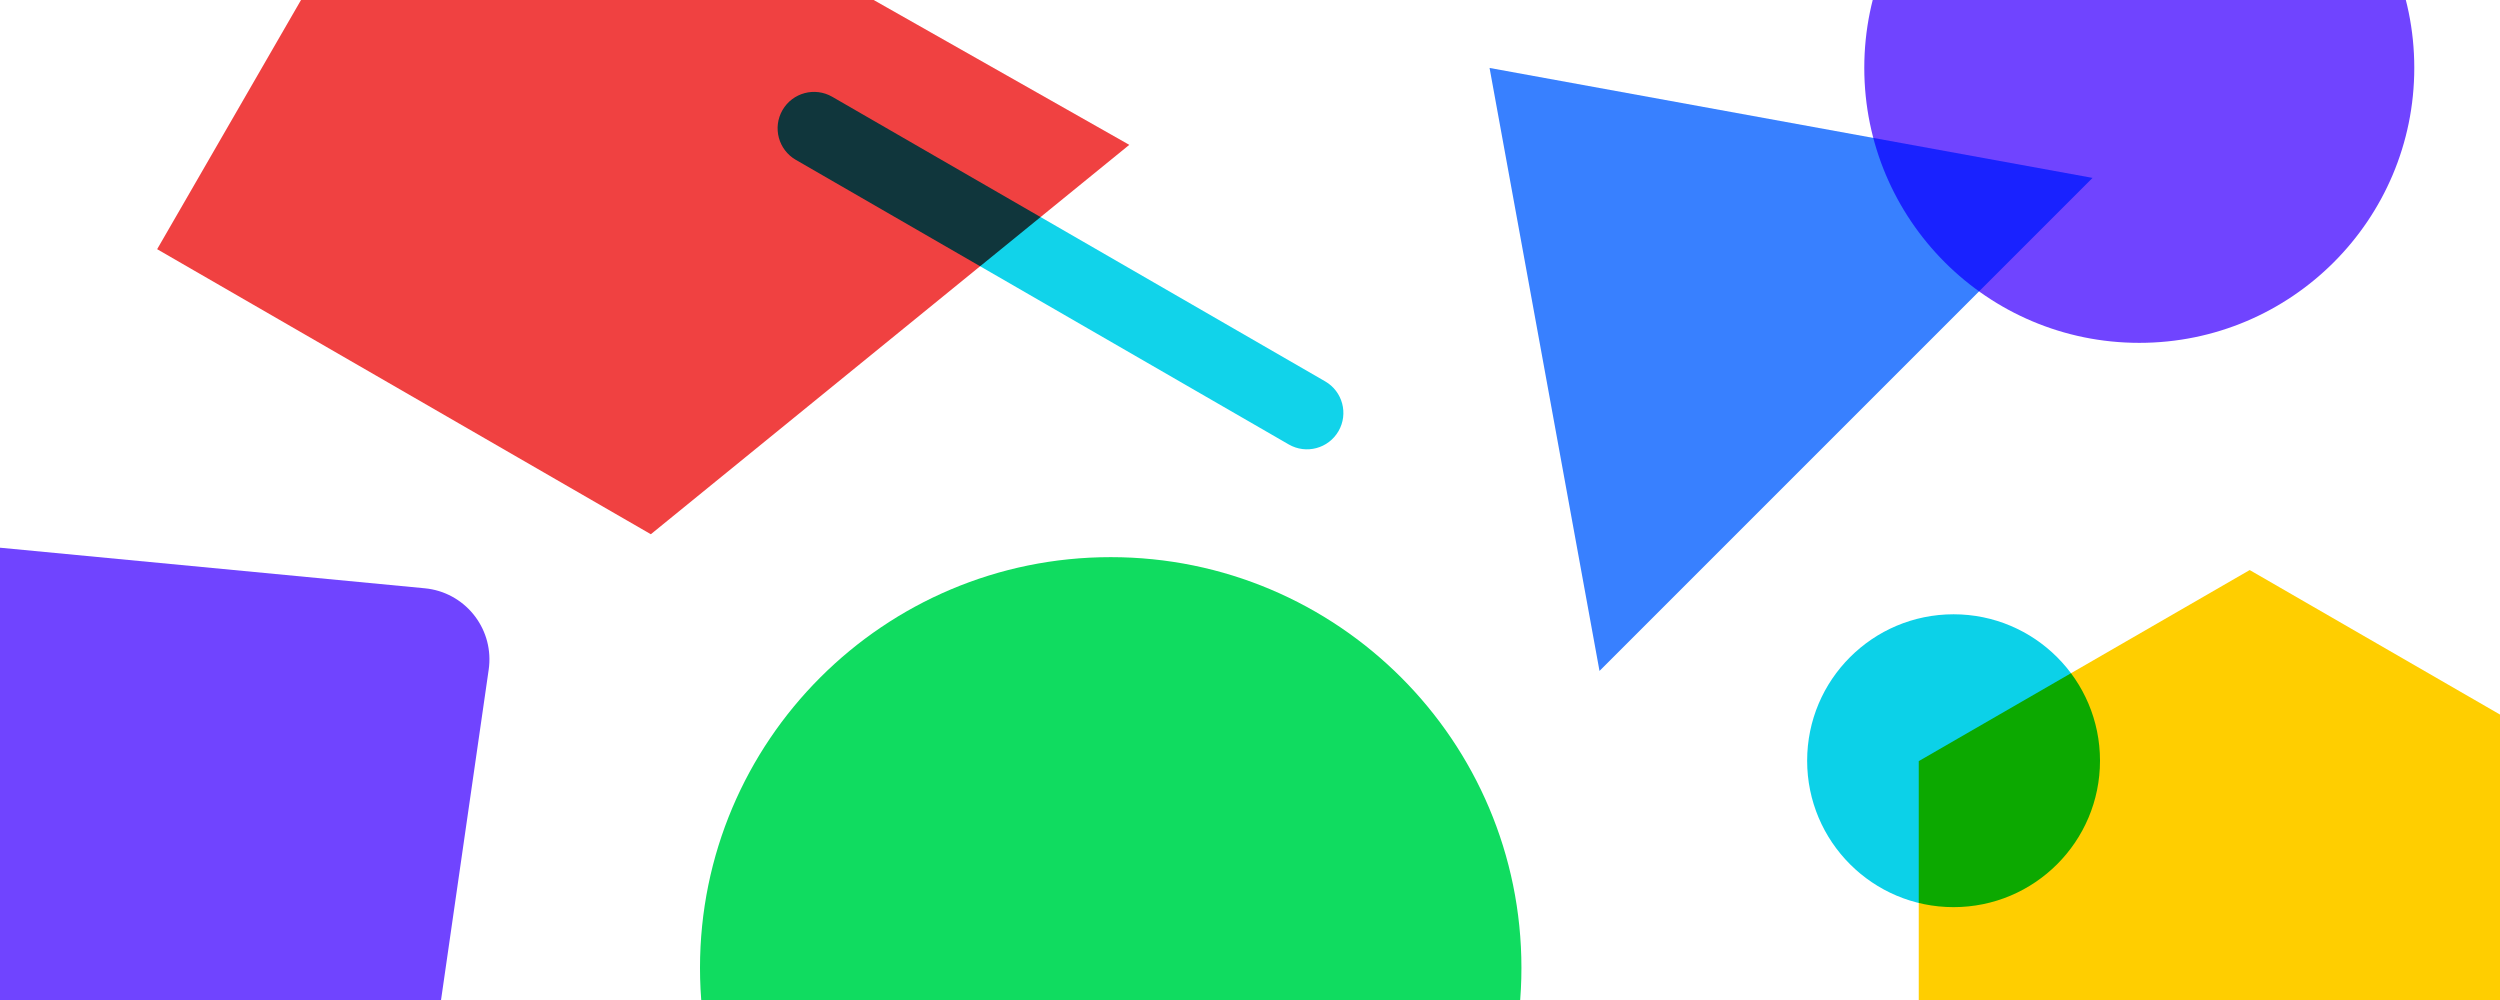
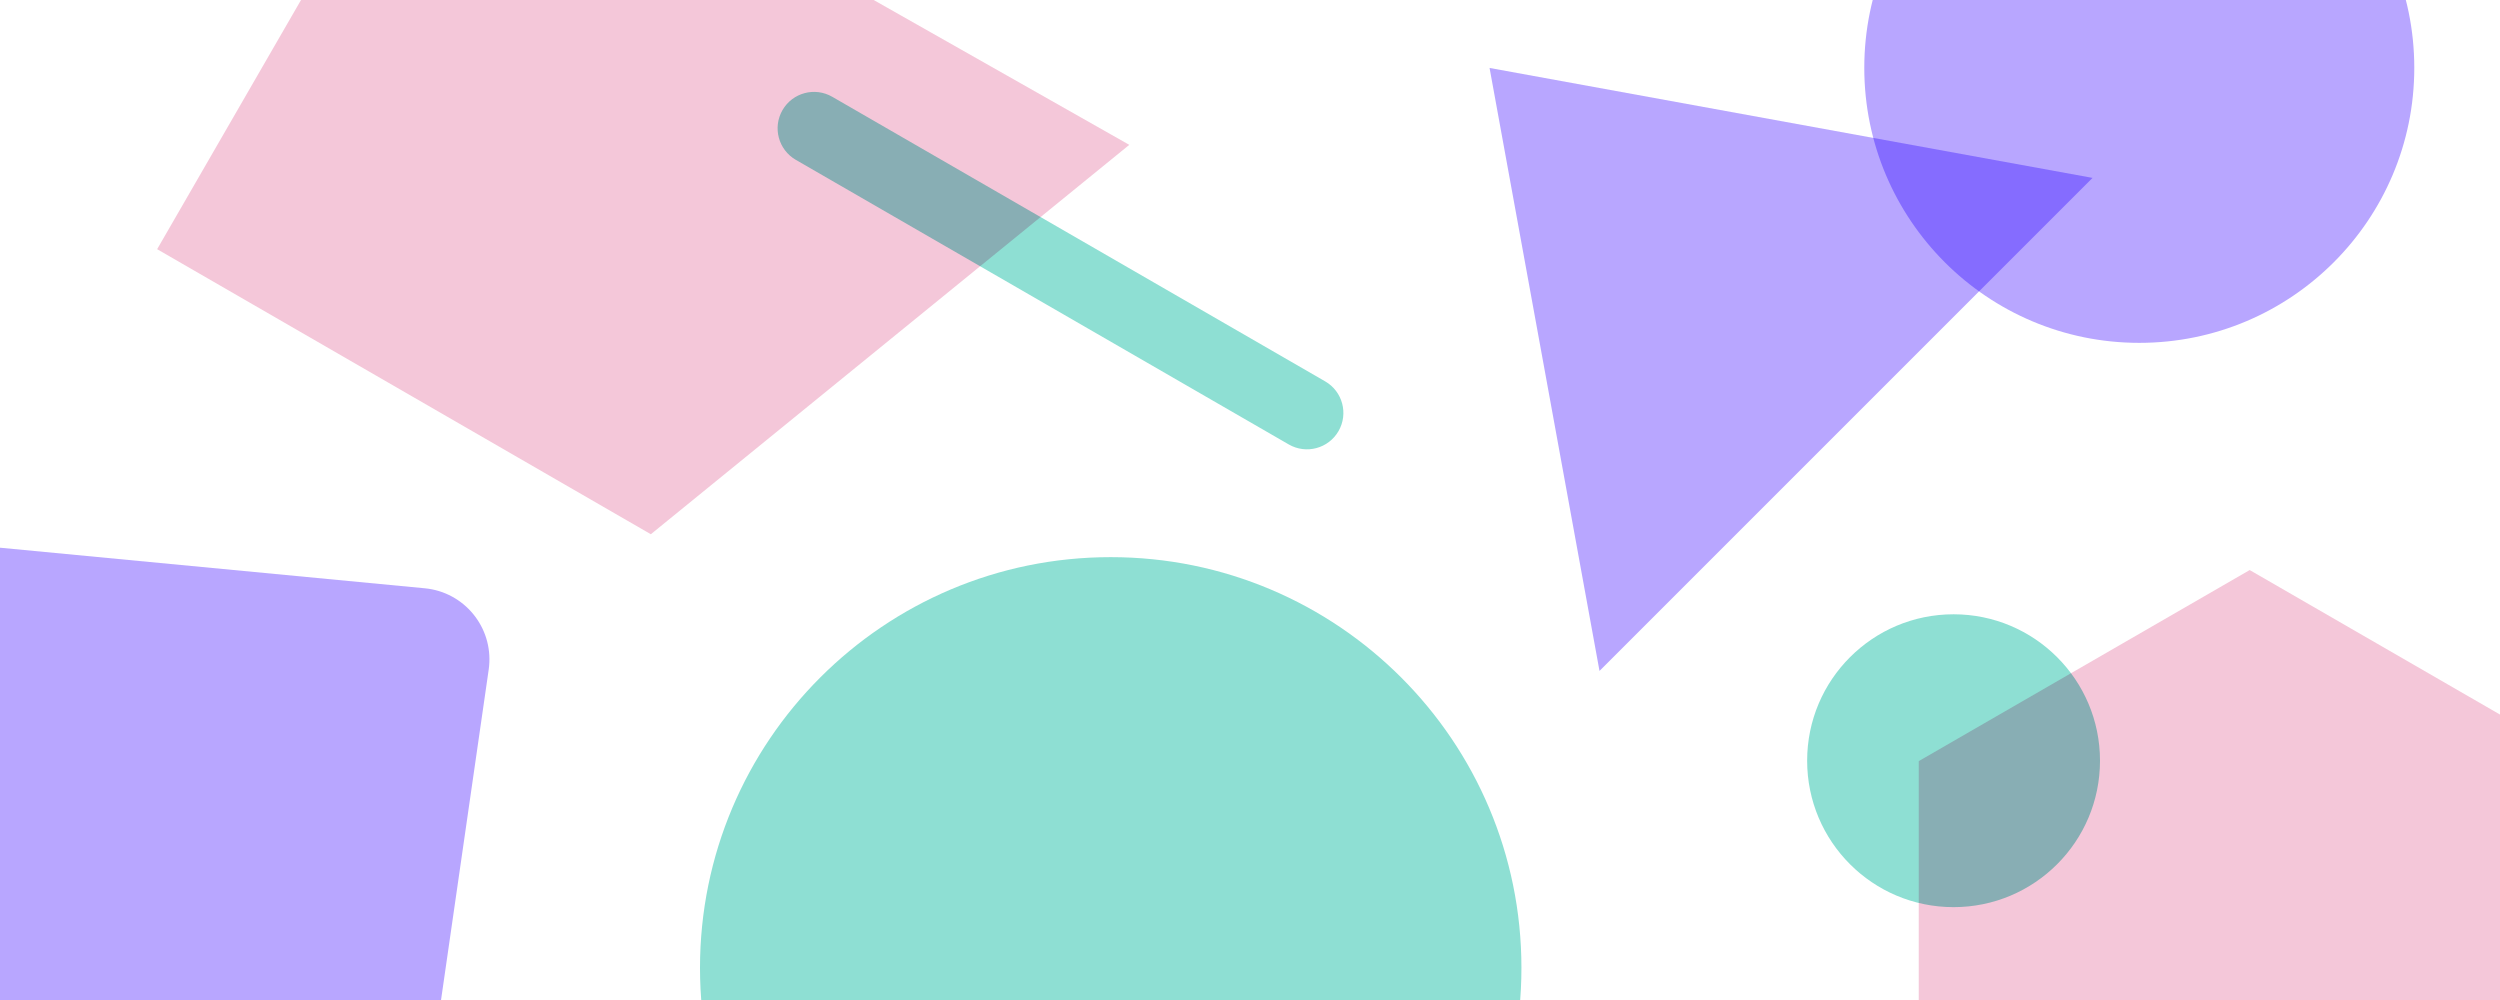
- <svg xmlns="http://www.w3.org/2000/svg" width="350" height="140" style="background:#f6f7f9">
+ <svg xmlns="http://www.w3.org/2000/svg" width="350" height="140" style="background:#FAF7FF">
  <g fill="none" fill-rule="evenodd">
-     <path fill="#F04141" style="mix-blend-mode:multiply" d="M61.905-34.23l96.194 54.51-66.982 54.512L22 34.887z" />
-     <circle fill="#10DC60" style="mix-blend-mode:multiply" cx="155.5" cy="135.5" r="57.5" />
-     <path fill="#3880FF" style="mix-blend-mode:multiply" d="M208.538 9.513l84.417 15.392L223.93 93.93z" />
-     <path fill="#FFCE00" style="mix-blend-mode:multiply" d="M268.625 106.557l46.332-26.75 46.332 26.75v53.5l-46.332 26.75-46.332-26.75z" />
-     <circle fill="#7044FF" style="mix-blend-mode:multiply" cx="299.5" cy="9.5" r="38.5" />
-     <rect fill="#11D3EA" style="mix-blend-mode:multiply" transform="rotate(-60 148.47 37.886)" x="143.372" y="-7.056" width="10.196" height="89.884" rx="5.098" />
-     <path d="M-25.389 74.253l84.86 8.107c5.498.525 9.53 5.407 9.004 10.905a10 10 0 0 1-.057.477l-12.36 85.671a10.002 10.002 0 0 1-11.634 8.42l-86.351-15.226c-5.44-.959-9.07-6.145-8.112-11.584l13.851-78.551a10 10 0 0 1 10.799-8.219z" fill="#7044FF" style="mix-blend-mode:multiply" />
-     <circle fill="#0CD1E8" style="mix-blend-mode:multiply" cx="273.5" cy="106.5" r="20.5" />
+     <path fill="#F4C7D9" style="mix-blend-mode:multiply" d="M61.905-34.23l96.194 54.51-66.982 54.512L22 34.887z" />
+     <circle fill="#8EDFD3" style="mix-blend-mode:multiply" cx="155.5" cy="135.5" r="57.5" />
+     <path fill="#B8A6FF" style="mix-blend-mode:multiply" d="M208.538 9.513l84.417 15.392L223.93 93.93z" />
+     <path fill="#F4C7D9" style="mix-blend-mode:multiply" d="M268.625 106.557l46.332-26.75 46.332 26.75v53.5l-46.332 26.75-46.332-26.75z" />
+     <circle fill="#B8A6FF" style="mix-blend-mode:multiply" cx="299.5" cy="9.5" r="38.5" />
+     <rect fill="#8EDFD3" style="mix-blend-mode:multiply" transform="rotate(-60 148.47 37.886)" x="143.372" y="-7.056" width="10.196" height="89.884" rx="5.098" />
+     <path d="M-25.389 74.253l84.86 8.107c5.498.525 9.53 5.407 9.004 10.905a10 10 0 0 1-.057.477l-12.36 85.671a10.002 10.002 0 0 1-11.634 8.42l-86.351-15.226c-5.44-.959-9.07-6.145-8.112-11.584l13.851-78.551a10 10 0 0 1 10.799-8.219z" fill="#B8A6FF" style="mix-blend-mode:multiply" />
+     <circle fill="#8EDFD3" style="mix-blend-mode:multiply" cx="273.5" cy="106.5" r="20.5" />
  </g>
</svg>
